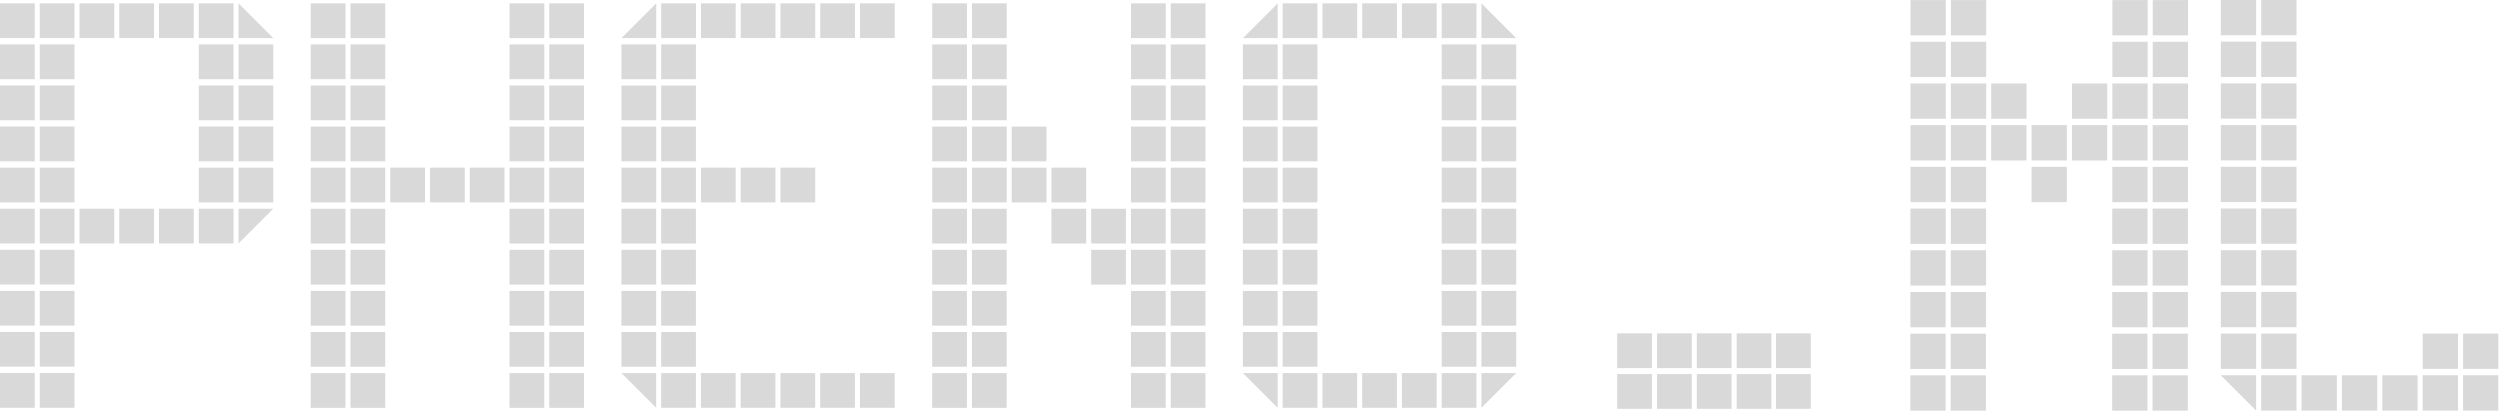
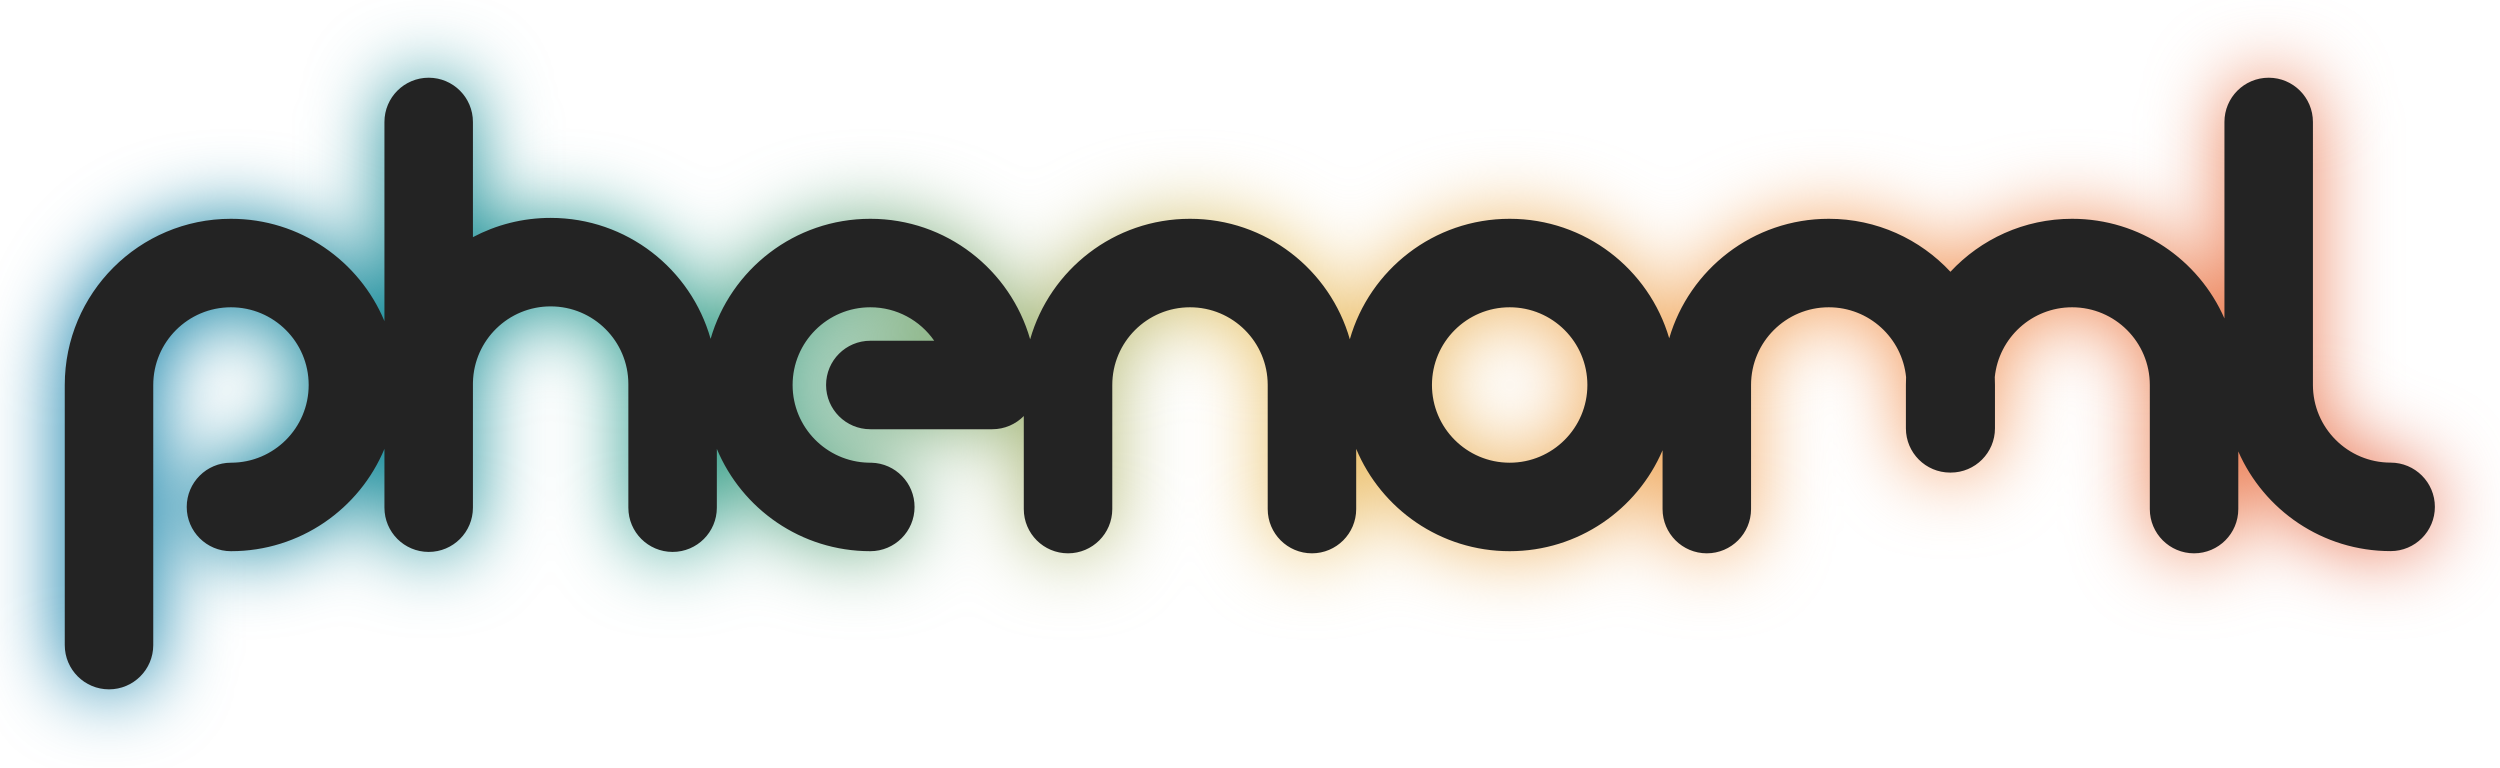
- <svg xmlns="http://www.w3.org/2000/svg" width="1054" height="174" viewBox="0 0 1054 174" fill="none">
-   <path d="M276.66 16.06H262.01L276.66 1.41V16.06ZM293.42 1.41H278.77V16.06H293.42V1.41ZM310.18 1.41H295.53V16.06H310.18V1.41ZM326.94 1.41H312.29V16.06H326.94V1.41ZM343.7 1.41H329.05V16.06H343.7V1.41ZM360.46 1.41H345.81V16.06H360.46V1.41ZM377.22 1.41H362.57V16.06H377.22V1.41ZM276.65 18.73H262V33.38H276.65V18.73ZM293.41 18.73H278.76V33.38H293.41V18.73ZM276.65 36.05H262V50.7H276.65V36.05ZM293.41 36.05H278.76V50.7H293.41V36.05ZM276.65 53.37H262V68.02H276.65V53.37ZM293.41 53.37H278.76V68.02H293.41V53.37ZM276.65 70.69H262V85.34H276.65V70.69ZM293.41 70.69H278.76V85.34H293.41V70.69ZM310.17 70.69H295.52V85.34H310.17V70.69ZM326.93 70.69H312.28V85.34H326.93V70.69ZM343.69 70.69H329.04V85.34H343.69V70.69ZM276.64 88.01H261.99V102.66H276.64V88.01ZM293.4 88.01H278.75V102.66H293.4V88.01ZM276.64 105.33H261.99V119.98H276.64V105.33ZM293.4 105.33H278.75V119.98H293.4V105.33ZM276.64 122.65H261.99V137.3H276.64V122.65ZM293.4 122.65H278.75V137.3H293.4V122.65ZM276.64 139.97H261.99V154.62H276.64V139.97ZM293.4 139.97H278.75V154.62H293.4V139.97ZM276.64 157.29H261.99L276.64 171.94V157.29ZM293.4 157.29H278.75V171.94H293.4V157.29ZM310.16 157.29H295.51V171.94H310.16V157.29ZM326.92 157.29H312.27V171.94H326.92V157.29ZM343.68 157.29H329.03V171.94H343.68V157.29ZM360.44 157.29H345.79V171.94H360.44V157.29ZM377.2 157.29H362.55V171.94H377.2V157.29Z" fill="#D9D9D9" />
-   <path d="M145.66 16.06H131.01V1.41H145.66V16.06ZM162.42 1.41H147.77V16.06H162.42V1.41ZM229.47 1.41H214.82V16.06H229.47V1.41ZM246.23 1.41H231.58V16.06H246.23V1.41ZM145.66 18.73H131.01V33.38H145.66V18.73ZM162.42 18.73H147.77V33.38H162.42V18.73ZM229.47 18.73H214.82V33.38H229.47V18.73ZM246.23 18.73H231.58V33.38H246.23V18.73ZM145.66 36.05H131.01V50.7H145.66V36.05ZM162.42 36.05H147.77V50.7H162.42V36.05ZM229.47 36.05H214.82V50.7H229.47V36.05ZM246.23 36.05H231.58V50.7H246.23V36.05ZM145.66 53.37H131.01V68.02H145.66V53.37ZM162.42 53.37H147.77V68.02H162.42V53.37ZM229.47 53.37H214.82V68.02H229.47V53.37ZM246.23 53.37H231.58V68.02H246.23V53.37ZM145.66 70.69H131.01V85.34H145.66V70.69ZM162.42 70.69H147.77V85.34H162.42V70.69ZM179.18 70.69H164.53V85.34H179.18V70.69ZM195.94 70.69H181.29V85.34H195.94V70.69ZM212.7 70.69H198.05V85.34H212.7V70.69ZM229.46 70.69H214.81V85.34H229.46V70.69ZM246.22 70.69H231.57V85.34H246.22V70.69ZM145.65 88.01H131V102.66H145.65V88.01ZM162.41 88.01H147.76V102.66H162.41V88.01ZM229.46 88.01H214.81V102.66H229.46V88.01ZM246.22 88.01H231.57V102.66H246.22V88.01ZM145.65 105.33H131V119.98H145.65V105.33ZM162.41 105.33H147.76V119.98H162.41V105.33ZM229.46 105.33H214.81V119.98H229.46V105.33ZM246.22 105.33H231.57V119.98H246.22V105.33ZM145.65 122.65H131V137.3H145.65V122.65ZM162.41 122.65H147.76V137.3H162.41V122.65ZM229.46 122.65H214.81V137.3H229.46V122.65ZM246.22 122.65H231.57V137.3H246.22V122.65ZM145.65 139.97H131V154.62H145.65V139.97ZM162.41 139.97H147.76V154.62H162.41V139.97ZM229.46 139.97H214.81V154.62H229.46V139.97ZM246.22 139.97H231.57V154.62H246.22V139.97ZM145.65 157.29H131V171.94H145.65V157.29ZM162.41 157.29H147.76V171.94H162.41V157.29ZM229.46 157.29H214.81V171.94H229.46V157.29ZM246.22 157.29H231.57V171.94H246.22V157.29Z" fill="#D9D9D9" />
-   <path d="M407.67 16.06H393.02V1.41H407.67V16.06ZM424.43 1.41H409.78V16.06H424.43V1.41ZM491.48 1.41H476.83V16.06H491.48V1.41ZM508.24 1.41H493.59V16.06H508.24V1.41ZM407.67 18.73H393.02V33.38H407.67V18.73ZM424.43 18.73H409.78V33.38H424.43V18.73ZM491.48 18.73H476.83V33.38H491.48V18.73ZM508.24 18.73H493.59V33.38H508.24V18.73ZM407.67 36.05H393.02V50.7H407.67V36.05ZM424.43 36.05H409.78V50.7H424.43V36.05ZM491.48 36.05H476.83V50.7H491.48V36.05ZM508.24 36.05H493.59V50.7H508.24V36.05ZM407.67 53.37H393.02V68.02H407.67V53.37ZM424.43 53.37H409.78V68.02H424.43V53.37ZM441.19 53.37H426.54V68.02H441.19V53.37ZM491.48 53.37H476.83V68.02H491.48V53.37ZM508.24 53.37H493.59V68.02H508.24V53.37ZM407.67 70.69H393.02V85.34H407.67V70.69ZM424.43 70.69H409.78V85.34H424.43V70.69ZM441.19 70.69H426.54V85.34H441.19V70.69ZM457.95 70.69H443.3V85.34H457.95V70.69ZM491.47 70.69H476.82V85.34H491.47V70.69ZM508.23 70.69H493.58V85.34H508.23V70.69ZM407.66 88.01H393.01V102.66H407.66V88.01ZM424.42 88.01H409.77V102.66H424.42V88.01ZM457.94 88.01H443.29V102.66H457.94V88.01ZM474.7 88.01H460.05V102.66H474.7V88.01ZM491.46 88.01H476.81V102.66H491.46V88.01ZM508.22 88.01H493.57V102.66H508.22V88.01ZM407.65 105.33H393V119.98H407.65V105.33ZM424.41 105.33H409.76V119.98H424.41V105.33ZM474.7 105.33H460.05V119.98H474.7V105.33ZM491.46 105.33H476.81V119.98H491.46V105.33ZM508.22 105.33H493.57V119.98H508.22V105.33ZM407.65 122.65H393V137.3H407.65V122.65ZM424.41 122.65H409.76V137.3H424.41V122.65ZM491.46 122.65H476.81V137.3H491.46V122.65ZM508.22 122.65H493.57V137.3H508.22V122.65ZM407.65 139.97H393V154.62H407.65V139.97ZM424.41 139.97H409.76V154.62H424.41V139.97ZM491.46 139.97H476.81V154.62H491.46V139.97ZM508.22 139.97H493.57V154.62H508.22V139.97ZM407.65 157.29H393V171.94H407.65V157.29ZM424.41 157.29H409.76V171.94H424.41V157.29ZM491.46 157.29H476.81V171.94H491.46V157.29ZM508.22 157.29H493.57V171.94H508.22V157.29Z" fill="#D9D9D9" />
-   <path d="M538.67 16.06H524.02L538.67 1.41V16.06ZM555.43 1.41H540.78V16.06H555.43V1.41ZM572.19 1.41H557.54V16.06H572.19V1.41ZM588.95 1.41H574.3V16.06H588.95V1.41ZM605.71 1.41H591.06V16.06H605.71V1.41ZM622.47 1.41H607.82V16.06H622.47V1.41ZM624.58 1.41V16.06H639.23L624.58 1.41ZM538.66 18.73H524.01V33.38H538.66V18.73ZM555.42 18.73H540.77V33.38H555.42V18.73ZM622.47 18.73H607.82V33.38H622.47V18.73ZM639.23 18.73H624.58V33.38H639.23V18.73ZM538.66 36.05H524.01V50.7H538.66V36.05ZM555.42 36.05H540.77V50.7H555.42V36.05ZM622.47 36.05H607.82V50.7H622.47V36.05ZM639.23 36.05H624.58V50.7H639.23V36.05ZM538.66 53.37H524.01V68.02H538.66V53.37ZM555.42 53.37H540.77V68.02H555.42V53.37ZM622.47 53.37H607.82V68.02H622.47V53.37ZM639.23 53.37H624.58V68.02H639.23V53.37ZM538.66 70.69H524.01V85.34H538.66V70.69ZM555.42 70.69H540.77V85.34H555.42V70.69ZM622.47 70.69H607.82V85.34H622.47V70.69ZM639.23 70.69H624.58V85.34H639.23V70.69ZM538.66 88.01H524.01V102.66H538.66V88.01ZM555.42 88.01H540.77V102.66H555.42V88.01ZM622.47 88.01H607.82V102.66H622.47V88.01ZM639.23 88.01H624.58V102.66H639.23V88.01ZM538.66 105.33H524.01V119.98H538.66V105.33ZM555.42 105.33H540.77V119.98H555.42V105.33ZM622.47 105.33H607.82V119.98H622.47V105.33ZM639.23 105.33H624.58V119.98H639.23V105.33ZM538.66 122.65H524.01V137.3H538.66V122.65ZM555.42 122.65H540.77V137.3H555.42V122.65ZM622.47 122.65H607.82V137.3H622.47V122.65ZM639.23 122.65H624.58V137.3H639.23V122.65ZM538.66 139.97H524.01V154.62H538.66V139.97ZM555.42 139.97H540.77V154.62H555.42V139.97ZM622.47 139.97H607.82V154.62H622.47V139.97ZM639.23 139.97H624.58V154.62H639.23V139.97ZM538.66 157.29H524.01L538.66 171.94V157.29ZM555.42 157.29H540.77V171.94H555.42V157.29ZM572.18 157.29H557.53V171.94H572.18V157.29ZM588.94 157.29H574.29V171.94H588.94V157.29ZM605.7 157.29H591.05V171.94H605.7V157.29ZM622.46 157.29H607.81V171.94H622.46V157.29ZM639.22 157.29H624.57V171.94L639.22 157.29Z" fill="#D9D9D9" />
-   <path d="M14.65 16.06H0V1.41H14.65V16.06ZM31.41 1.41H16.76V16.06H31.41V1.41ZM48.17 1.41H33.52V16.06H48.17V1.41ZM64.93 1.41H50.28V16.06H64.93V1.41ZM81.69 1.41H67.04V16.06H81.69V1.41ZM98.45 1.41H83.8V16.06H98.45V1.41ZM100.56 1.41V16.06H115.21L100.56 1.41ZM14.65 18.73H0V33.38H14.65V18.73ZM31.41 18.73H16.76V33.38H31.41V18.73ZM98.46 18.73H83.81V33.38H98.46V18.73ZM115.22 18.73H100.57V33.38H115.22V18.73ZM14.65 36.04H0V50.69H14.65V36.04ZM31.41 36.04H16.76V50.69H31.41V36.04ZM98.46 36.04H83.81V50.69H98.46V36.04ZM115.22 36.04H100.57V50.69H115.22V36.04ZM14.65 53.36H0V68.01H14.65V53.36ZM31.41 53.36H16.76V68.01H31.41V53.36ZM98.46 53.36H83.81V68.01H98.46V53.36ZM115.22 53.36H100.57V68.01H115.22V53.36ZM14.65 70.68H0V85.33H14.65V70.68ZM31.41 70.68H16.76V85.33H31.41V70.68ZM98.46 70.68H83.81V85.33H98.46V70.68ZM115.22 70.68H100.57V85.33H115.22V70.68ZM14.65 87.99H0V102.64H14.65V87.99ZM31.41 87.99H16.76V102.64H31.41V87.99ZM48.17 87.99H33.52V102.64H48.17V87.99ZM64.93 87.99H50.28V102.64H64.93V87.99ZM81.69 87.99H67.04V102.64H81.69V87.99ZM98.45 87.99H83.8V102.64H98.45V87.99ZM115.21 87.99H100.56V102.64L115.21 87.99ZM14.65 105.31H0V119.96H14.65V105.31ZM31.41 105.31H16.76V119.96H31.41V105.31ZM14.65 122.63H0V137.28H14.65V122.63ZM31.41 122.63H16.76V137.28H31.41V122.63ZM14.65 139.95H0V154.6H14.65V139.95ZM31.41 139.95H16.76V154.6H31.41V139.95ZM14.65 157.27H0V171.92H14.65V157.27ZM31.41 157.27H16.76V171.92H31.41V157.27Z" fill="#D9D9D9" />
-   <path d="M746.83 140.54H732.18V155.19H746.83V140.54Z" fill="#D9D9D9" />
-   <path d="M730.04 140.54H715.39V155.19H730.04V140.54Z" fill="#D9D9D9" />
-   <path d="M730.04 157.71H715.39V172.36H730.04V157.71Z" fill="#D9D9D9" />
-   <path d="M713.25 157.71H698.6V172.36H713.25V157.71Z" fill="#D9D9D9" />
-   <path d="M746.83 157.71H732.18V172.36H746.83V157.71Z" fill="#D9D9D9" />
-   <path d="M763.43 140.54H748.78V155.19H763.43V140.54Z" fill="#D9D9D9" />
-   <path d="M763.43 157.71H748.78V172.36H763.43V157.71Z" fill="#D9D9D9" />
-   <path d="M713.25 140.54H698.6V155.19H713.25V140.54Z" fill="#D9D9D9" />
-   <path d="M696.45 157.71H681.8V172.36H696.45V157.71Z" fill="#D9D9D9" />
-   <path d="M696.45 140.54H681.8V155.19H696.45V140.54Z" fill="#D9D9D9" />
-   <path d="M951.19 14.88H936.31V0H951.19V14.88ZM968.21 0H953.33V14.88H968.21V0ZM951.19 17.58H936.31V32.46H951.19V17.58ZM968.21 17.58H953.33V32.46H968.21V17.58ZM951.19 35.16H936.31V50.04H951.19V35.16ZM968.21 35.16H953.33V50.04H968.21V35.16ZM951.19 52.74H936.31V67.62H951.19V52.74ZM968.21 52.74H953.33V67.62H968.21V52.74ZM951.19 70.32H936.31V85.2H951.19V70.32ZM968.21 70.32H953.33V85.2H968.21V70.32ZM951.19 87.9H936.31V102.78H951.19V87.9ZM968.21 87.9H953.33V102.78H968.21V87.9ZM951.19 105.48H936.31V120.36H951.19V105.48ZM968.21 105.48H953.33V120.36H968.21V105.48ZM951.19 123.06H936.31V137.94H951.19V123.06ZM968.21 123.06H953.33V137.94H968.21V123.06ZM951.19 140.64H936.31V155.52H951.19V140.64ZM968.21 140.64H953.33V155.52H968.21V140.64ZM1036.29 140.64H1021.41V155.52H1036.29V140.64ZM1053.31 140.64H1038.43V155.52H1053.31V140.64ZM951.18 158.22H936.3L951.18 173.1V158.22ZM968.2 158.22H953.32V173.1H968.2V158.22ZM985.22 158.22H970.34V173.1H985.22V158.22ZM1002.24 158.22H987.36V173.1H1002.24V158.22ZM1019.26 158.22H1004.38V173.1H1019.26V158.22ZM1036.28 158.22H1021.4V173.1H1036.28V158.22ZM1053.3 158.22H1038.42V173.1H1053.3V158.22Z" fill="#D9D9D9" />
-   <path d="M820.36 14.91H805.48V0.03H820.36V14.91ZM837.38 0.03H822.5V14.91H837.38V0.03ZM905.46 0.03H890.58V14.91H905.46V0.03ZM922.48 0.03H907.6V14.91H922.48V0.03ZM820.35 17.61H805.47V32.49H820.35V17.61ZM837.37 17.61H822.49V32.49H837.37V17.61ZM905.45 17.61H890.57V32.49H905.45V17.61ZM922.47 17.61H907.59V32.49H922.47V17.61ZM820.34 35.19H805.46V50.07H820.34V35.19ZM837.36 35.19H822.48V50.07H837.36V35.19ZM854.38 35.19H839.5V50.07H854.38V35.19ZM888.42 35.19H873.54V50.07H888.42V35.19ZM905.44 35.19H890.56V50.07H905.44V35.19ZM922.46 35.19H907.58V50.07H922.46V35.19ZM820.33 52.77H805.45V67.65H820.33V52.77ZM837.35 52.77H822.47V67.65H837.35V52.77ZM854.37 52.77H839.49V67.65H854.37V52.77ZM871.39 52.77H856.51V67.65H871.39V52.77ZM888.41 52.77H873.53V67.65H888.41V52.77ZM905.43 52.77H890.55V67.65H905.43V52.77ZM922.45 52.77H907.57V67.65H922.45V52.77ZM820.32 70.35H805.44V85.23H820.32V70.35ZM837.34 70.35H822.46V85.23H837.34V70.35ZM871.38 70.35H856.5V85.23H871.38V70.35ZM905.42 70.35H890.54V85.23H905.42V70.35ZM922.44 70.35H907.56V85.23H922.44V70.35ZM820.31 87.93H805.43V102.81H820.31V87.93ZM837.33 87.93H822.45V102.81H837.33V87.93ZM905.41 87.93H890.53V102.81H905.41V87.93ZM922.43 87.93H907.55V102.81H922.43V87.93ZM820.3 105.51H805.42V120.39H820.3V105.51ZM837.32 105.51H822.44V120.39H837.32V105.51ZM905.4 105.51H890.52V120.39H905.4V105.51ZM922.42 105.51H907.54V120.39H922.42V105.51ZM820.29 123.09H805.41V137.97H820.29V123.09ZM837.31 123.09H822.43V137.97H837.31V123.09ZM905.39 123.09H890.51V137.97H905.39V123.09ZM922.41 123.09H907.53V137.97H922.41V123.09ZM820.28 140.67H805.4V155.55H820.28V140.67ZM837.3 140.67H822.42V155.55H837.3V140.67ZM905.38 140.67H890.5V155.55H905.38V140.67ZM922.4 140.67H907.52V155.55H922.4V140.67ZM820.27 158.25H805.39V173.13H820.27V158.25ZM837.29 158.25H822.41V173.13H837.29V158.25ZM905.37 158.25H890.49V173.13H905.37V158.25ZM922.39 158.25H907.51V173.13H922.39V158.25Z" fill="#D9D9D9" />
+ <svg xmlns="http://www.w3.org/2000/svg" width="772" height="237" viewBox="0 0 772 237" fill="none">
+   <g filter="url(#filter0_f_3_391)">
+     <path d="M700.568 24C708.114 24 714.23 30.117 714.23 37.662V118.86C714.231 132.114 724.975 142.858 738.229 142.858C745.774 142.858 751.891 148.975 751.891 156.521C751.891 164.066 745.774 170.183 738.229 170.183C717.191 170.183 699.11 157.524 691.186 139.408V157.204C691.185 164.749 685.068 170.866 677.523 170.866C669.979 170.866 663.863 164.749 663.862 157.204V118.886C663.862 105.632 653.117 94.888 639.863 94.888C627.432 94.888 617.208 104.34 615.987 116.449C616.025 117.257 616.045 118.069 616.045 118.886V132.271C616.045 139.816 609.928 145.933 602.383 145.933C602.353 145.933 602.323 145.931 602.293 145.931C602.263 145.931 602.233 145.933 602.203 145.933C594.658 145.933 588.541 139.816 588.541 132.271V118.886C588.541 118.069 588.56 117.257 588.598 116.449C587.377 104.34 577.154 94.888 564.723 94.888C551.469 94.888 540.724 105.632 540.724 118.886V157.204C540.723 164.749 534.607 170.866 527.062 170.866C519.518 170.866 513.401 164.749 513.4 157.204V139.035C505.568 157.363 487.377 170.208 466.186 170.208C444.83 170.208 426.523 157.164 418.792 138.609V157.204C418.792 164.749 412.675 170.866 405.13 170.866C397.585 170.866 391.469 164.749 391.469 157.204V118.886C391.469 105.632 380.724 94.888 367.47 94.888C354.216 94.888 343.472 105.632 343.472 118.886V157.204C343.471 164.749 337.355 170.866 329.81 170.866C322.265 170.866 316.148 164.749 316.147 157.204V128.471C313.669 130.987 310.224 132.548 306.414 132.548H268.754C261.209 132.548 255.092 126.431 255.092 118.886C255.092 111.341 261.209 105.224 268.754 105.224H288.485C284.153 98.978 276.931 94.888 268.754 94.888C255.5 94.888 244.756 105.632 244.756 118.886C244.756 131.932 255.167 142.548 268.135 142.877L268.754 142.885L269.106 142.889C276.489 143.076 282.416 149.119 282.416 156.546C282.416 164.091 276.299 170.208 268.754 170.208C247.399 170.208 229.091 157.164 221.36 138.61V156.771C221.36 164.316 215.243 170.433 207.698 170.433C200.153 170.432 194.037 164.316 194.037 156.771V118.608C194.037 105.355 183.292 94.611 170.038 94.61C156.991 94.611 146.376 105.022 146.048 117.989L146.04 118.608V156.771C146.04 164.316 139.923 170.433 132.378 170.433C124.833 170.433 118.716 164.316 118.716 156.771V138.61C110.985 157.164 92.677 170.208 71.322 170.208C63.777 170.208 57.66 164.091 57.66 156.546C57.66 149.001 63.777 142.885 71.322 142.885C84.576 142.885 95.321 132.139 95.321 118.886C95.321 105.632 84.576 94.888 71.322 94.888C58.068 94.888 47.324 105.632 47.324 118.886V199.21C47.324 206.755 41.207 212.871 33.662 212.871C26.117 212.871 20 206.755 20 199.21V118.886C20 90.541 42.978 67.564 71.322 67.564C92.677 67.564 110.985 80.606 118.716 99.159V37.662C118.716 30.117 124.833 24 132.378 24C139.923 24 146.04 30.117 146.04 37.662V73.231C153.201 69.436 161.369 67.286 170.038 67.286C193.54 67.286 213.352 83.084 219.436 104.64C225.61 83.226 245.353 67.564 268.754 67.564C292.205 67.564 311.981 83.292 318.111 104.775C324.241 83.292 344.019 67.564 367.47 67.564C390.921 67.564 410.697 83.292 416.827 104.775C422.957 83.292 442.735 67.564 466.186 67.564C489.524 67.564 509.223 83.141 515.454 104.467C521.685 83.141 541.384 67.564 564.723 67.564C579.559 67.564 592.922 73.861 602.292 83.926C611.662 73.86 625.027 67.564 639.863 67.564C660.901 67.564 678.982 80.221 686.906 98.337V37.662C686.906 30.117 693.023 24 700.568 24ZM466.186 94.888C452.932 94.888 442.188 105.632 442.188 118.886C442.188 132.139 452.932 142.884 466.186 142.885C479.439 142.885 490.184 132.139 490.185 118.886C490.184 105.632 479.439 94.888 466.186 94.888Z" fill="url(#paint0_linear_3_391)" />
+   </g>
+   <path d="M700.568 24C708.114 24 714.23 30.117 714.23 37.662V118.86C714.231 132.114 724.975 142.858 738.229 142.858C745.774 142.858 751.891 148.975 751.891 156.521C751.891 164.066 745.774 170.183 738.229 170.183C717.191 170.183 699.11 157.524 691.186 139.408V157.204C691.185 164.749 685.068 170.866 677.523 170.866C669.979 170.866 663.863 164.749 663.862 157.204V118.886C663.862 105.632 653.117 94.888 639.863 94.888C627.432 94.888 617.208 104.34 615.987 116.449C616.025 117.257 616.045 118.069 616.045 118.886V132.271C616.045 139.816 609.928 145.933 602.383 145.933C602.353 145.933 602.323 145.931 602.293 145.931C602.263 145.931 602.233 145.933 602.203 145.933C594.658 145.933 588.541 139.816 588.541 132.271V118.886C588.541 118.069 588.56 117.257 588.598 116.449C587.377 104.34 577.154 94.888 564.723 94.888C551.469 94.888 540.724 105.632 540.724 118.886V157.204C540.723 164.749 534.607 170.866 527.062 170.866C519.518 170.866 513.401 164.749 513.4 157.204V139.035C505.568 157.363 487.377 170.208 466.186 170.208C444.83 170.208 426.523 157.164 418.792 138.609V157.204C418.792 164.749 412.675 170.866 405.13 170.866C397.585 170.866 391.469 164.749 391.469 157.204V118.886C391.469 105.632 380.724 94.888 367.47 94.888C354.216 94.888 343.472 105.632 343.472 118.886V157.204C343.471 164.749 337.355 170.866 329.81 170.866C322.265 170.866 316.148 164.749 316.147 157.204V128.471C313.669 130.987 310.224 132.548 306.414 132.548H268.754C261.209 132.548 255.092 126.431 255.092 118.886C255.092 111.341 261.209 105.224 268.754 105.224H288.485C284.153 98.978 276.931 94.888 268.754 94.888C255.5 94.888 244.756 105.632 244.756 118.886C244.756 131.932 255.167 142.548 268.135 142.877L268.754 142.885L269.106 142.889C276.489 143.076 282.416 149.119 282.416 156.546C282.416 164.091 276.299 170.208 268.754 170.208C247.399 170.208 229.091 157.164 221.36 138.61V156.771C221.36 164.316 215.243 170.433 207.698 170.433C200.153 170.432 194.037 164.316 194.037 156.771V118.608C194.037 105.355 183.292 94.611 170.038 94.61C156.991 94.611 146.376 105.022 146.048 117.989L146.04 118.608V156.771C146.04 164.316 139.923 170.433 132.378 170.433C124.833 170.433 118.716 164.316 118.716 156.771V138.61C110.985 157.164 92.677 170.208 71.322 170.208C63.777 170.208 57.66 164.091 57.66 156.546C57.66 149.001 63.777 142.885 71.322 142.885C84.576 142.885 95.321 132.139 95.321 118.886C95.321 105.632 84.576 94.888 71.322 94.888C58.068 94.888 47.324 105.632 47.324 118.886V199.21C47.324 206.755 41.207 212.871 33.662 212.871C26.117 212.871 20 206.755 20 199.21V118.886C20 90.541 42.978 67.564 71.322 67.564C92.677 67.564 110.985 80.606 118.716 99.159V37.662C118.716 30.117 124.833 24 132.378 24C139.923 24 146.04 30.117 146.04 37.662V73.231C153.201 69.436 161.369 67.286 170.038 67.286C193.54 67.286 213.352 83.084 219.436 104.64C225.61 83.226 245.353 67.564 268.754 67.564C292.205 67.564 311.981 83.292 318.111 104.775C324.241 83.292 344.019 67.564 367.47 67.564C390.921 67.564 410.697 83.292 416.827 104.775C422.957 83.292 442.735 67.564 466.186 67.564C489.524 67.564 509.223 83.141 515.454 104.467C521.685 83.141 541.384 67.564 564.723 67.564C579.559 67.564 592.922 73.861 602.292 83.926C611.662 73.86 625.027 67.564 639.863 67.564C660.901 67.564 678.982 80.221 686.906 98.337V37.662C686.906 30.117 693.023 24 700.568 24ZM466.186 94.888C452.932 94.888 442.188 105.632 442.188 118.886C442.188 132.139 452.932 142.884 466.186 142.885C479.439 142.885 490.184 132.139 490.185 118.886C490.184 105.632 479.439 94.888 466.186 94.888Z" fill="#232323" />
+   <defs>
+     <filter id="filter0_f_3_391" x="-4" y="0" width="779.891" height="236.871" filterUnits="userSpaceOnUse" color-interpolation-filters="sRGB">
+       <feFlood flood-opacity="0" result="BackgroundImageFix" />
+       <feBlend mode="normal" in="SourceGraphic" in2="BackgroundImageFix" result="shape" />
+       <feGaussianBlur stdDeviation="12" result="effect1_foregroundBlur_3_391" />
+     </filter>
+     <linearGradient id="paint0_linear_3_391" x1="20" y1="118.436" x2="751.891" y2="118.436" gradientUnits="userSpaceOnUse">
+       <stop stop-color="#0076A6" />
+       <stop offset="0.25" stop-color="#2A9D8F" />
+       <stop offset="0.5" stop-color="#E9C46A" />
+       <stop offset="0.75" stop-color="#F4A261" />
+       <stop offset="1" stop-color="#E76F51" />
+     </linearGradient>
+   </defs>
</svg>
